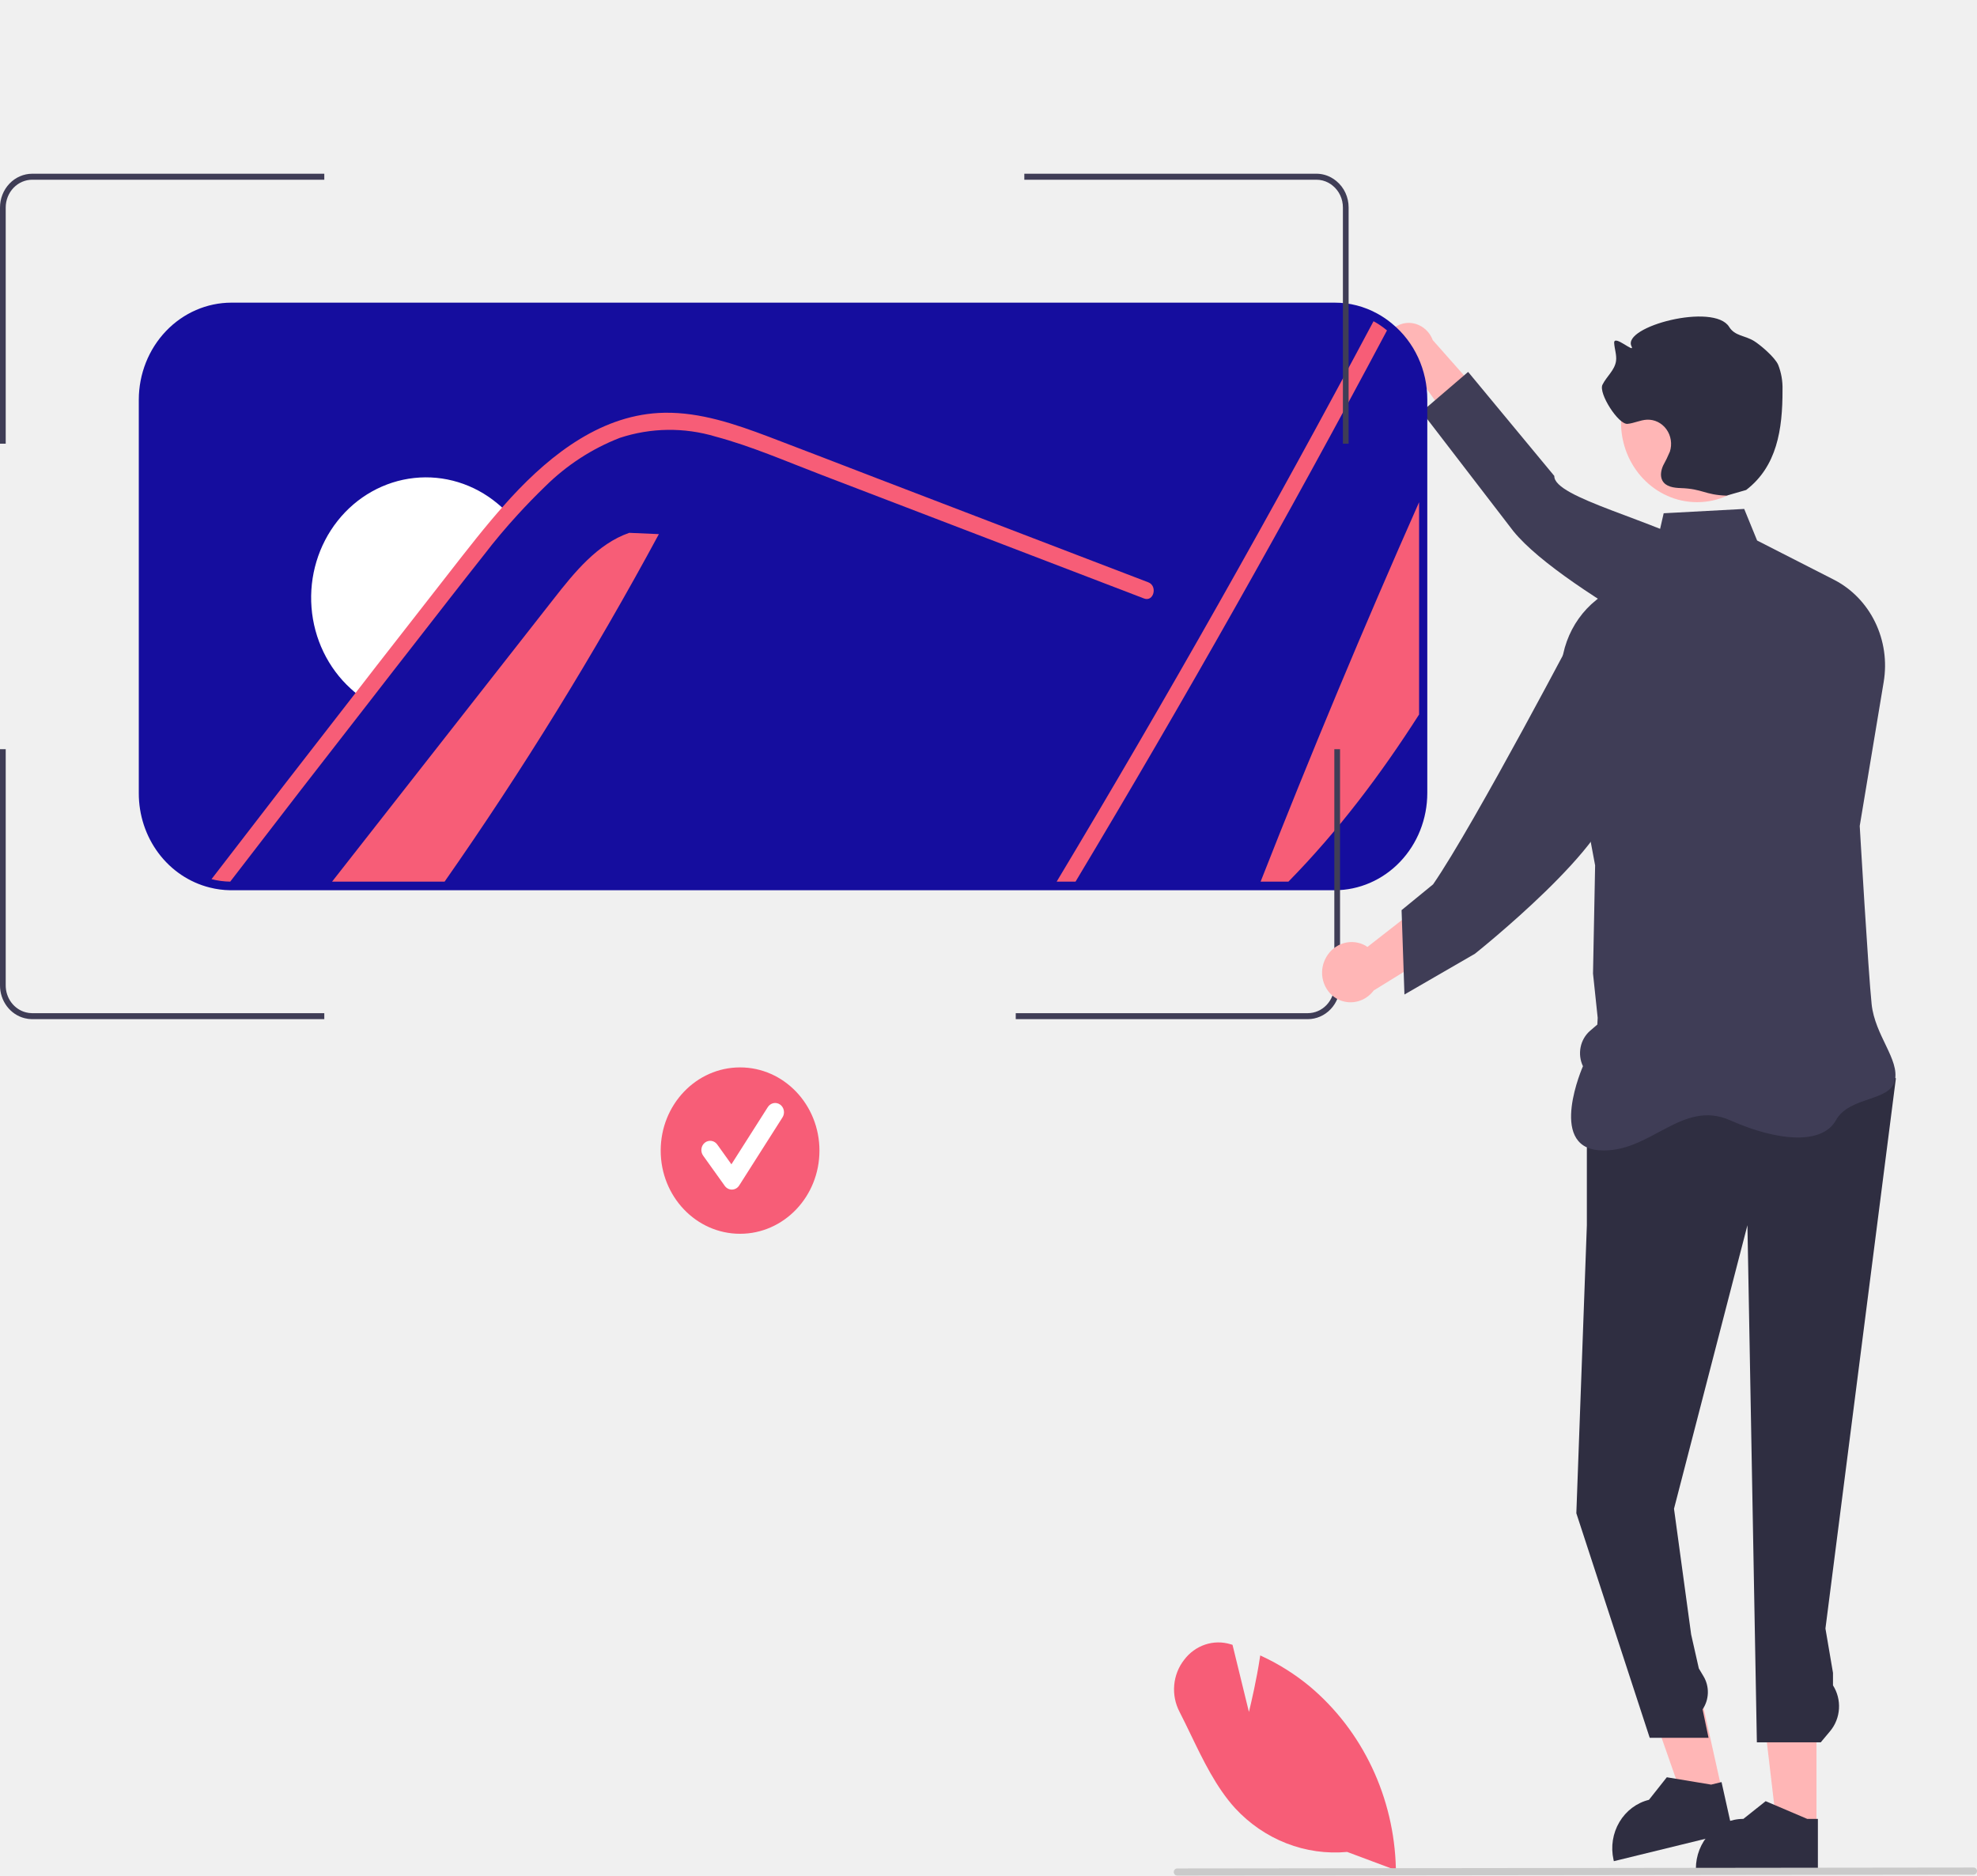
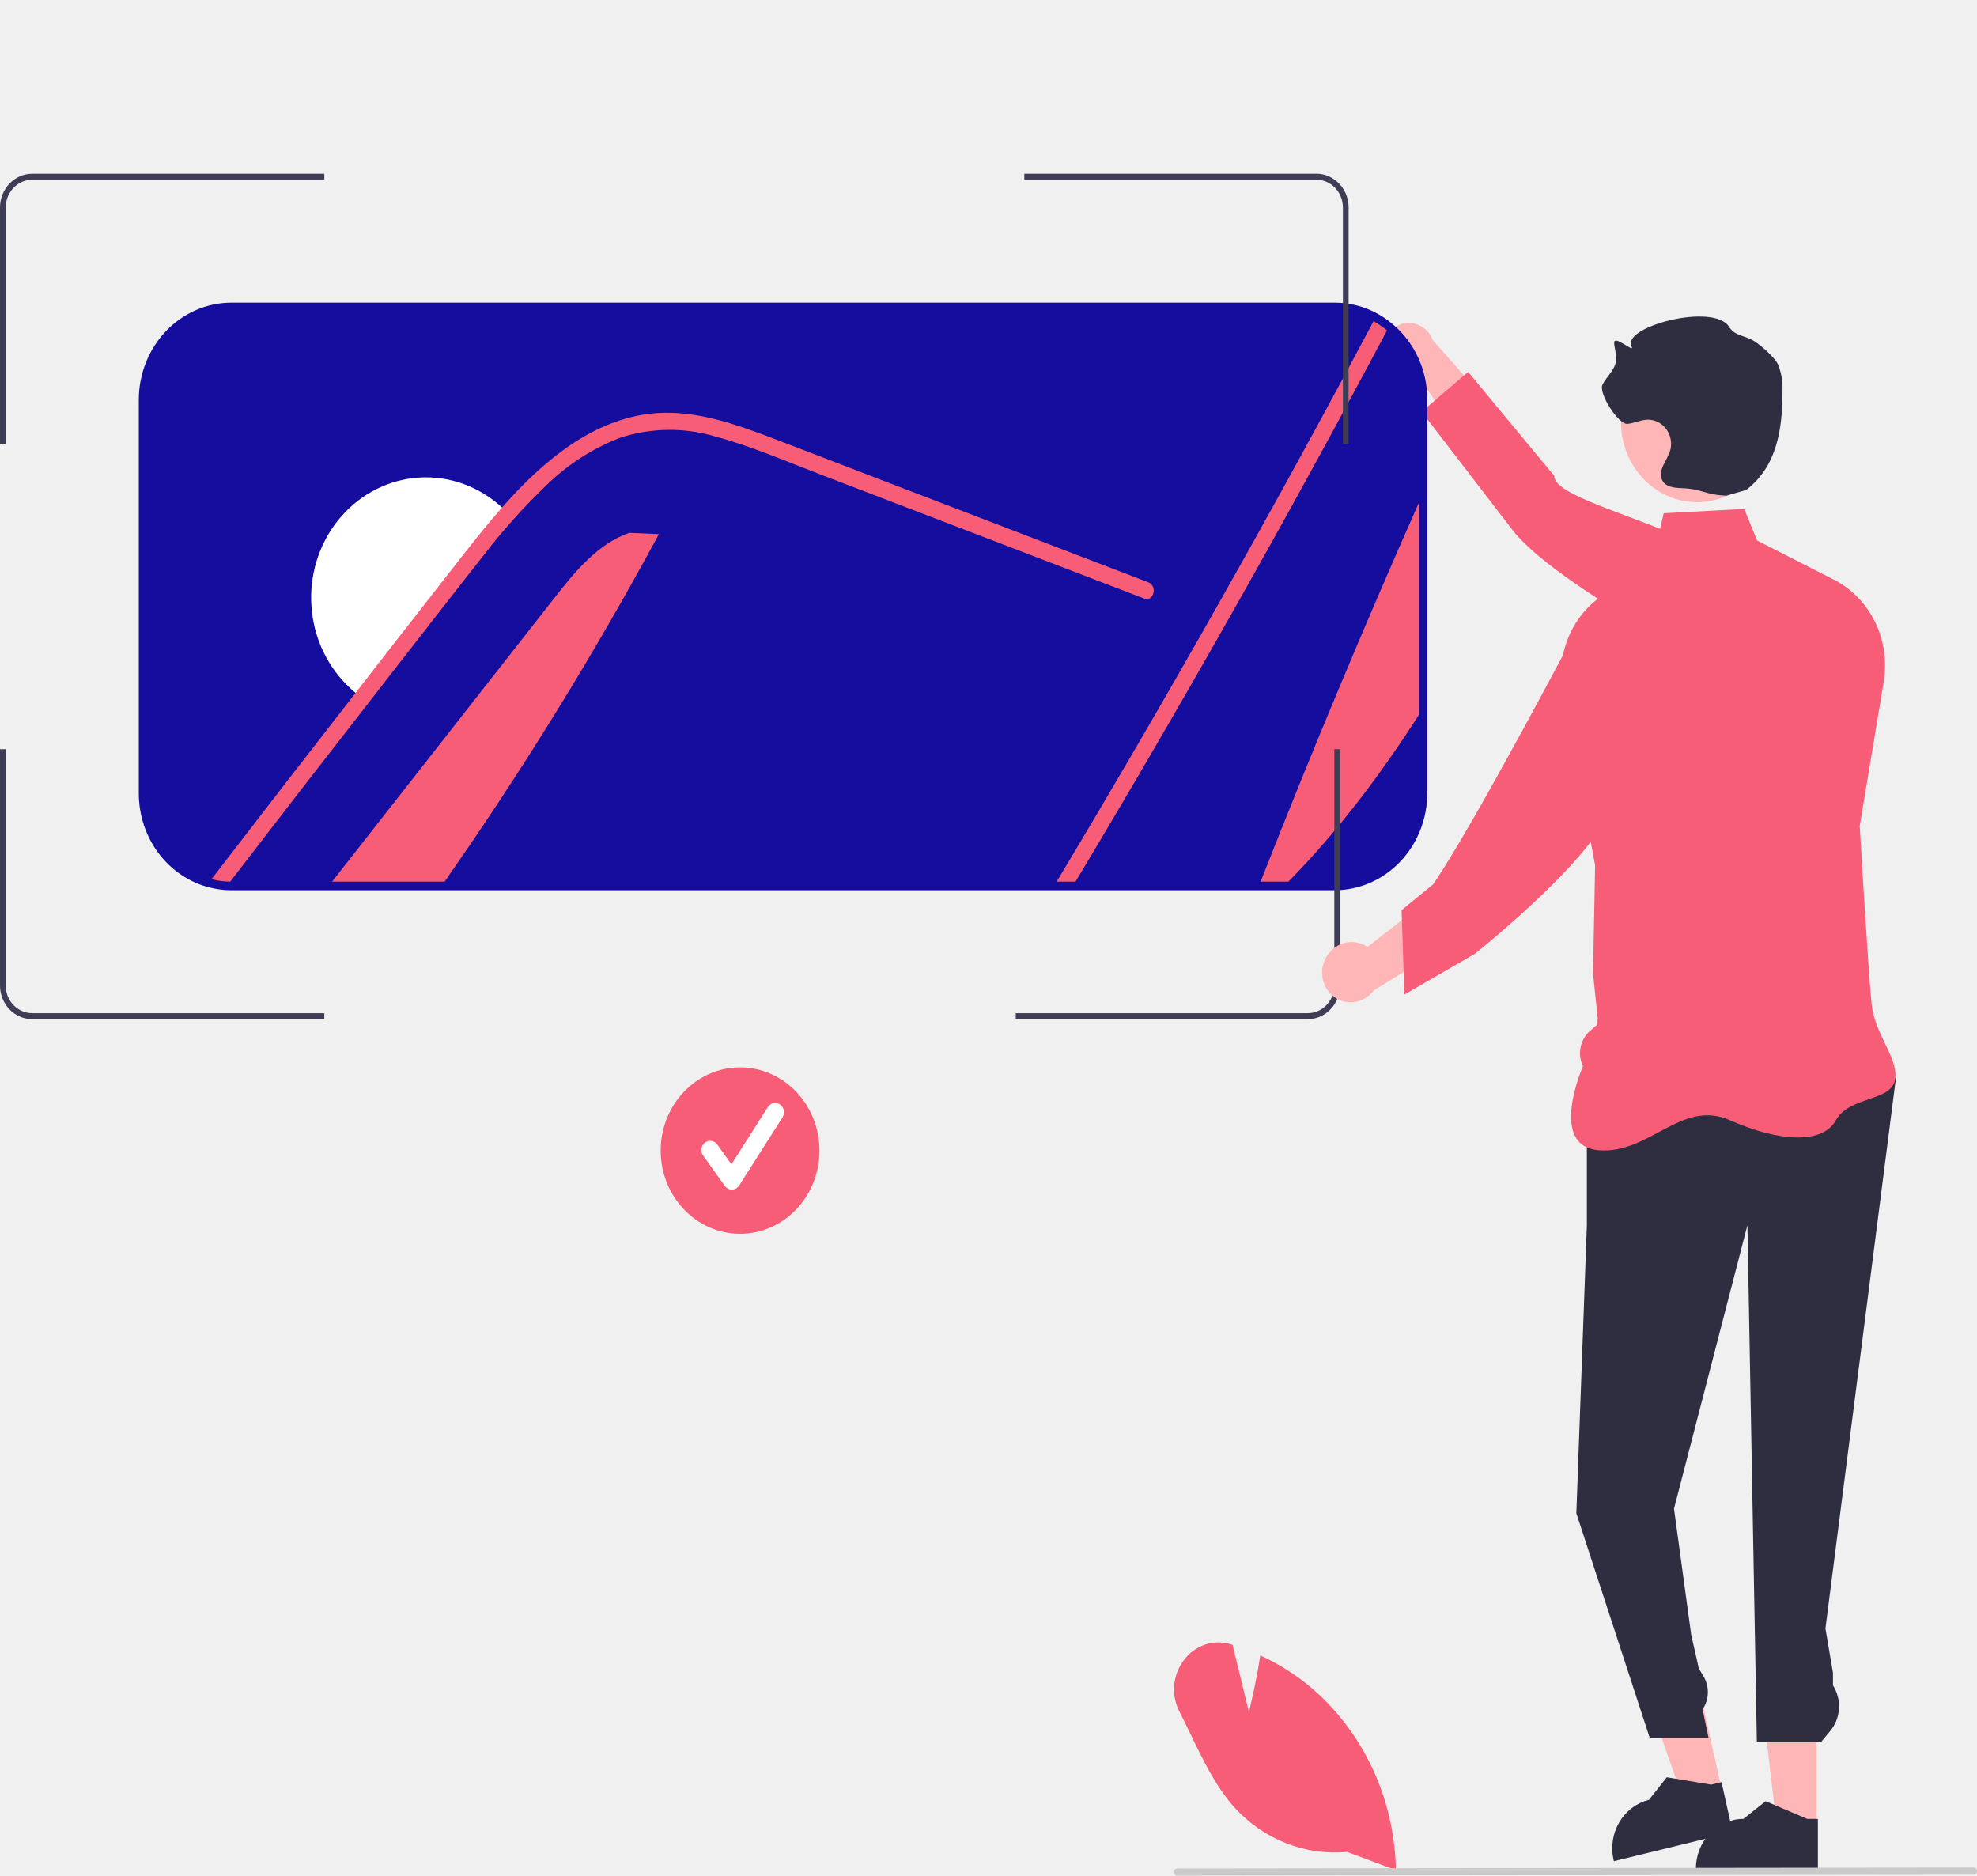
<svg xmlns="http://www.w3.org/2000/svg" width="389" height="369" viewBox="0 0 389 369" fill="none">
  <g clip-path="url(#clip0_19_1288)">
    <path d="M272.364 69.42C272.554 70.802 273.252 72.051 274.308 72.902C275.364 73.753 276.695 74.139 278.018 73.977C278.287 73.94 278.552 73.879 278.811 73.796L289.47 88.791L298.633 85.799L281.912 66.913C281.5 65.815 280.753 64.89 279.786 64.284C278.82 63.677 277.689 63.423 276.57 63.561C275.935 63.646 275.321 63.861 274.765 64.194C274.208 64.528 273.72 64.972 273.327 65.504C272.935 66.035 272.646 66.642 272.478 67.29C272.309 67.938 272.264 68.614 272.345 69.281C272.351 69.327 272.357 69.374 272.364 69.42Z" fill="#FFB6B6" />
-     <path d="M347.633 136.389C347.633 136.389 307.831 116.922 297.763 104.488L279.722 81.013L288.872 73.169L305.83 93.639C305.675 97.94 325.719 102.349 336.494 108.619L347.633 136.389Z" fill="#3F3D56" />
+     <path d="M347.633 136.389C347.633 136.389 307.831 116.922 297.763 104.488L279.722 81.013L288.872 73.169L305.83 93.639C305.675 97.94 325.719 102.349 336.494 108.619L347.633 136.389Z" fill="#F75D77" />
    <path d="M357.419 359.425L349.612 359.425L345.898 327.866L357.42 327.867L357.419 359.425Z" fill="#FFB6B6" />
    <path d="M357.694 367.96L333.686 367.959V367.641C333.686 365.044 334.671 362.553 336.423 360.717C338.176 358.88 340.552 357.848 343.031 357.848H343.031L347.416 354.362L355.598 357.849L357.694 357.849L357.694 367.96Z" fill="#2F2E41" />
    <path d="M338.806 352.207L331.204 354.065L320.745 324.217L331.966 321.474L338.806 352.207Z" fill="#FFB6B6" />
    <path d="M340.925 360.453L317.545 366.169L317.476 365.859C316.913 363.33 317.332 360.67 318.64 358.464C319.949 356.259 322.04 354.688 324.453 354.097L324.453 354.097L327.968 349.658L336.692 351.105L338.733 350.606L340.925 360.453Z" fill="#2F2E41" />
-     <path d="M262.607 175.145H45.3C43.928 175.128 42.563 174.947 41.231 174.604C37.255 173.603 33.718 171.226 31.192 167.857C28.666 164.487 27.298 160.323 27.31 156.038V78.632C27.318 73.569 29.242 68.715 32.66 65.137C36.077 61.558 40.71 59.546 45.542 59.543H262.607C265.533 59.535 268.416 60.275 271.008 61.698C272.04 62.259 273.016 62.926 273.922 63.69C276.084 65.464 277.832 67.733 279.03 70.322C280.229 72.912 280.847 75.754 280.838 78.632V156.038C280.833 161.104 278.91 165.961 275.492 169.542C272.075 173.124 267.44 175.139 262.607 175.145V175.145Z" fill="#150D9E" />
+     <path d="M262.607 175.145H45.3C43.928 175.128 42.563 174.947 41.231 174.604C37.255 173.603 33.718 171.226 31.192 167.857C28.666 164.487 27.298 160.323 27.31 156.038V78.632C27.318 73.569 29.242 68.715 32.66 65.137C36.077 61.558 40.71 59.546 45.542 59.543H262.607C265.533 59.535 268.416 60.275 271.008 61.698C272.04 62.259 273.016 62.926 273.922 63.69C276.084 65.464 277.832 67.733 279.03 70.322C280.229 72.912 280.847 75.754 280.838 78.632V156.038C280.833 161.104 278.91 165.961 275.492 169.542C272.075 173.124 267.44 175.139 262.607 175.145Z" fill="#150D9E" />
    <path d="M248.041 173.452C257.908 148.322 268.302 123.439 279.223 98.805V140.571C271.65 152.417 263.253 163.535 253.515 173.452H248.041Z" fill="#F75D77" />
-     <path d="M272.909 65.009C253.386 101.715 232.959 137.863 211.627 173.452H207.913C229.6 137.305 250.383 100.553 270.261 63.199C271.199 63.708 272.086 64.315 272.909 65.009V65.009Z" fill="#F75D77" />
+     <path d="M272.909 65.009C253.386 101.715 232.959 137.863 211.627 173.452H207.913C229.6 137.305 250.383 100.553 270.261 63.199C271.199 63.708 272.086 64.315 272.909 65.009Z" fill="#F75D77" />
    <path d="M129.642 105.083C116.884 128.723 102.805 151.552 87.479 173.452H65.339C79.841 154.939 94.353 136.425 108.875 117.911C113.041 112.58 117.563 106.995 123.812 104.829L129.642 105.083Z" fill="#F75D77" />
-     <path d="M100.22 101.292C97.91 103.814 95.698 106.437 93.615 109.162C89.029 114.949 84.507 120.788 79.97 126.609C77.144 130.231 74.318 133.852 71.524 137.474C70.637 136.877 69.795 136.209 69.005 135.477C64.543 131.418 61.775 125.689 61.295 119.518C60.815 113.346 62.66 107.223 66.436 102.461C70.212 97.698 75.618 94.675 81.495 94.039C87.372 93.403 93.253 95.205 97.878 99.058C98.712 99.74 99.494 100.487 100.22 101.292V101.292Z" fill="white" />
+     <path d="M100.22 101.292C97.91 103.814 95.698 106.437 93.615 109.162C89.029 114.949 84.507 120.788 79.97 126.609C77.144 130.231 74.318 133.852 71.524 137.474C70.637 136.877 69.795 136.209 69.005 135.477C64.543 131.418 61.775 125.689 61.295 119.518C60.815 113.346 62.66 107.223 66.436 102.461C70.212 97.698 75.618 94.675 81.495 94.039C87.372 93.403 93.253 95.205 97.878 99.058C98.712 99.74 99.494 100.487 100.22 101.292Z" fill="white" />
    <path d="M225.094 117.742L182.657 101.479L161.583 93.406C154.72 90.783 147.873 87.788 140.784 85.892C134.619 84.046 128.073 84.134 121.955 86.146C116.5 88.262 111.508 91.508 107.277 95.691C105.403 97.502 103.589 99.369 101.835 101.292C99.525 103.814 97.313 106.437 95.23 109.162C90.644 114.949 86.122 120.788 81.585 126.609C78.759 130.231 75.933 133.852 73.139 137.474C63.805 149.439 54.526 161.431 45.3 173.452C44.058 173.437 42.823 173.273 41.618 172.962C51.242 160.439 60.91 147.944 70.62 135.477C71.734 134.022 72.881 132.549 74.011 131.094C78.743 125.019 83.479 118.949 88.222 112.885C91.887 108.197 95.521 103.475 99.493 99.059C99.848 98.652 100.204 98.263 100.575 97.857C108.633 89.125 118.693 81.408 130.74 81.205C137.829 81.086 144.676 83.439 151.265 85.926C158.354 88.617 165.427 91.359 172.516 94.083L215.244 110.465L225.934 114.56C227.823 115.271 227.016 118.486 225.094 117.742Z" fill="#F75D77" />
    <path d="M1.124 87.296V40.825C1.127 39.375 1.678 37.985 2.657 36.96C3.636 35.935 4.963 35.358 6.347 35.358H63.809V34.179H6.347C4.665 34.181 3.052 34.881 1.862 36.127C0.672 37.373 0.003 39.062 0 40.825V87.296L1.124 87.296Z" fill="#3F3D56" />
-     <path d="M5.113 199.176C3.974 198.889 2.961 198.208 2.237 197.243C1.513 196.278 1.121 195.085 1.124 193.857V147.392H2.80786e-05V193.857C-0.004 195.349 0.472 196.798 1.351 197.971C2.231 199.144 3.462 199.972 4.847 200.32C5.31 200.44 5.786 200.503 6.263 200.509H63.809V199.33H6.27C5.88 199.325 5.492 199.273 5.113 199.176V199.176Z" fill="#3F3D56" />
+     <path d="M5.113 199.176C3.974 198.889 2.961 198.208 2.237 197.243C1.513 196.278 1.121 195.085 1.124 193.857V147.392H2.80786e-05V193.857C-0.004 195.349 0.472 196.798 1.351 197.971C2.231 199.144 3.462 199.972 4.847 200.32C5.31 200.44 5.786 200.503 6.263 200.509H63.809V199.33H6.27C5.88 199.325 5.492 199.273 5.113 199.176Z" fill="#3F3D56" />
    <path d="M262.546 147.392V193.857C262.545 195.308 261.994 196.699 261.015 197.725C260.036 198.751 258.708 199.329 257.324 199.33H199.861V200.509H257.324C259.006 200.507 260.62 199.805 261.81 198.558C263 197.311 263.669 195.62 263.671 193.857V147.392H262.546Z" fill="#3F3D56" />
-     <path d="M261.417 35.975C261.712 36.136 261.991 36.327 262.25 36.545C262.87 37.053 263.371 37.703 263.714 38.444C264.058 39.186 264.235 40 264.233 40.825V87.296H265.357V40.825C265.361 39.823 265.145 38.833 264.728 37.932C264.311 37.03 263.702 36.241 262.949 35.623C262.634 35.357 262.294 35.125 261.935 34.929C261.033 34.434 260.029 34.176 259.01 34.179H201.548V35.358H259.01C259.849 35.355 260.675 35.567 261.417 35.975V35.975Z" fill="#3F3D56" />
+     <path d="M261.417 35.975C261.712 36.136 261.991 36.327 262.25 36.545C262.87 37.053 263.371 37.703 263.714 38.444C264.058 39.186 264.235 40 264.233 40.825V87.296H265.357V40.825C265.361 39.823 265.145 38.833 264.728 37.932C264.311 37.03 263.702 36.241 262.949 35.623C262.634 35.357 262.294 35.125 261.935 34.929C261.033 34.434 260.029 34.176 259.01 34.179H201.548V35.358H259.01C259.849 35.355 260.675 35.567 261.417 35.975Z" fill="#3F3D56" />
    <path d="M364.184 206.194L315.609 208.745L312.235 225.831V241.05L310.165 297.715L324.604 341.898H336.18L335.004 336.301C335.647 335.36 336.007 334.241 336.042 333.084C336.076 331.928 335.781 330.787 335.196 329.807L334.267 328.251L332.756 321.572L329.382 296.827L343.829 241.05L345.686 342.782H358.262L360.106 340.574C361.131 339.348 361.741 337.802 361.841 336.176C361.942 334.55 361.528 332.934 360.664 331.58V329.113L359.179 320.394L373.039 212.158L364.184 206.194Z" fill="#2F2E41" />
-     <path d="M343.195 100.127L327.35 100.978L325.55 108.848L314.043 118.077C311.442 120.164 309.449 122.971 308.289 126.182C307.13 129.393 306.85 132.88 307.482 136.248L313.861 170.253L313.446 191.536L314.366 200.252L314.296 201.571L312.888 202.78C311.929 203.602 311.266 204.742 311.008 206.011C310.75 207.281 310.911 208.605 311.467 209.765V209.765C311.467 209.765 304.523 225.497 314.57 226.298C324.617 227.098 330.832 216.149 340.431 220.406C350.031 224.662 358.601 225.161 361.233 220.406C363.864 215.651 371.871 216.759 372.833 212.605C373.796 208.451 368.922 203.749 368.267 197.557C367.612 191.365 365.925 162.495 365.925 162.495L370.642 134.152C371.31 130.139 370.714 126.008 368.945 122.381C367.176 118.754 364.33 115.828 360.835 114.045L345.734 106.34L343.195 100.127Z" fill="#3F3D56" />
+     <path d="M343.195 100.127L327.35 100.978L325.55 108.848L314.043 118.077C311.442 120.164 309.449 122.971 308.289 126.182C307.13 129.393 306.85 132.88 307.482 136.248L313.861 170.253L313.446 191.536L314.366 200.252L314.296 201.571L312.888 202.78C311.929 203.602 311.266 204.742 311.008 206.011C310.75 207.281 310.911 208.605 311.467 209.765C311.467 209.765 304.523 225.497 314.57 226.298C324.617 227.098 330.832 216.149 340.431 220.406C350.031 224.662 358.601 225.161 361.233 220.406C363.864 215.651 371.871 216.759 372.833 212.605C373.796 208.451 368.922 203.749 368.267 197.557C367.612 191.365 365.925 162.495 365.925 162.495L370.642 134.152C371.31 130.139 370.714 126.008 368.945 122.381C367.176 118.754 364.33 115.828 360.835 114.045L345.734 106.34L343.195 100.127Z" fill="#F75D77" />
    <path d="M260.673 188.869C261.31 187.428 262.459 186.304 263.875 185.737C265.291 185.169 266.862 185.204 268.254 185.832C268.535 185.964 268.805 186.121 269.062 186.3L285.344 173.594L294.403 179.984L270.303 194.862C269.512 195.919 268.409 196.672 267.167 197.003C265.925 197.334 264.614 197.225 263.437 196.693C262.77 196.383 262.168 195.939 261.665 195.385C261.162 194.832 260.768 194.18 260.506 193.467C260.243 192.754 260.117 191.994 260.135 191.23C260.153 190.466 260.314 189.713 260.609 189.014C260.63 188.966 260.651 188.917 260.673 188.869Z" fill="#FFB6B6" />
-     <path d="M311.262 121.861C311.262 121.861 290.156 162.136 281.983 173.982L275.778 179.061L276.341 195.661L290.205 187.643C290.205 187.643 318.183 165.433 317.381 156.186C316.579 146.939 311.262 121.861 311.262 121.861Z" fill="#3F3D56" />
+     <path d="M311.262 121.861C311.262 121.861 290.156 162.136 281.983 173.982L275.778 179.061L276.341 195.661L290.205 187.643C290.205 187.643 318.183 165.433 317.381 156.186C316.579 146.939 311.262 121.861 311.262 121.861Z" fill="#F75D77" />
    <path d="M333.928 98.798C342.197 98.798 348.9 91.773 348.9 83.107C348.9 74.442 342.197 67.416 333.928 67.416C325.659 67.416 318.956 74.442 318.956 83.107C318.956 91.773 325.659 98.798 333.928 98.798Z" fill="#FFB6B6" />
    <path d="M339.713 97.512C335.417 97.364 335.027 96.175 330.73 96.027C329.362 95.98 327.748 95.783 327.086 94.528C326.615 93.633 326.832 92.507 327.247 91.582C327.737 90.7 328.179 89.788 328.57 88.853C328.806 88.12 328.868 87.338 328.75 86.573C328.633 85.809 328.34 85.087 327.896 84.468C327.452 83.85 326.872 83.354 326.204 83.023C325.537 82.692 324.802 82.537 324.064 82.57C322.757 82.629 321.529 83.274 320.225 83.391C318.437 83.553 314.483 77.366 315.306 75.694C316.107 74.067 317.72 72.84 317.974 71.028C318.139 69.844 317.673 68.666 317.609 67.471C317.514 65.698 321.803 69.695 321.017 68.122C319.091 64.263 337.244 59.478 340.233 64.312C341.35 66.119 343.34 65.996 345.115 67.081C346.277 67.792 349.214 70.245 349.881 71.775C350.495 73.335 350.785 75.014 350.732 76.701C350.758 84.545 349.618 91.761 343.58 96.398" fill="#2F2E41" />
    <path d="M265.07 364.347C261.01 364.722 256.922 364.142 253.103 362.649C249.284 361.156 245.832 358.788 242.999 355.718C239.293 351.624 236.751 346.355 234.292 341.259C233.576 339.776 232.836 338.243 232.083 336.773C231.244 335.171 230.882 333.342 231.043 331.522C231.205 329.702 231.883 327.974 232.989 326.562C234.05 325.149 235.49 324.102 237.123 323.555C238.757 323.008 240.509 322.987 242.155 323.493L242.514 323.601L245.743 336.807C246.225 334.837 247.259 330.399 247.912 326.051L247.967 325.687L248.288 325.837C251.66 327.401 254.831 329.403 257.726 331.797C262.853 336.107 267.024 341.536 269.947 347.706C272.871 353.876 274.477 360.64 274.655 367.526L274.663 367.937L265.07 364.347Z" fill="#F75D77" />
    <path d="M388.331 368.819L231.618 369C231.441 369 231.271 368.925 231.146 368.794C231.021 368.662 230.95 368.484 230.95 368.299C230.95 368.113 231.021 367.935 231.146 367.803C231.271 367.672 231.441 367.598 231.618 367.597L388.331 367.416C388.419 367.416 388.506 367.434 388.587 367.469C388.669 367.504 388.743 367.556 388.805 367.621C388.868 367.686 388.917 367.763 388.951 367.849C388.985 367.934 389.002 368.025 389.002 368.118C389.002 368.21 388.985 368.301 388.951 368.386C388.917 368.472 388.868 368.549 388.805 368.614C388.743 368.679 388.669 368.731 388.587 368.766C388.506 368.801 388.419 368.819 388.331 368.819Z" fill="#CACACA" />
    <path d="M145.618 242.734C154.243 242.734 161.236 235.407 161.236 226.367C161.236 217.328 154.243 210 145.618 210C136.992 210 130 217.328 130 226.367C130 235.407 136.992 242.734 145.618 242.734Z" fill="#F75D77" />
    <path d="M144 234.038C143.73 234.038 143.464 233.973 143.223 233.846C142.982 233.72 142.772 233.536 142.61 233.31L138.349 227.356C138.212 227.165 138.112 226.947 138.055 226.716C137.998 226.484 137.985 226.242 138.017 226.005C138.049 225.768 138.126 225.54 138.242 225.334C138.358 225.128 138.512 224.948 138.695 224.805C138.878 224.661 139.086 224.557 139.307 224.498C139.528 224.438 139.758 224.425 139.985 224.459C140.211 224.493 140.428 224.574 140.624 224.696C140.821 224.818 140.992 224.98 141.129 225.172L143.916 229.066L151.076 217.812C151.202 217.613 151.365 217.442 151.555 217.309C151.744 217.175 151.957 217.083 152.181 217.036C152.405 216.988 152.635 216.988 152.859 217.035C153.083 217.081 153.296 217.173 153.486 217.306C153.676 217.438 153.839 217.609 153.966 217.808C154.093 218.007 154.181 218.23 154.226 218.464C154.271 218.699 154.271 218.941 154.226 219.175C154.182 219.41 154.094 219.633 153.967 219.832L145.445 233.228C145.291 233.47 145.084 233.67 144.841 233.811C144.598 233.952 144.326 234.03 144.048 234.038C144.032 234.038 144.016 234.038 144 234.038Z" fill="white" />
  </g>
  <defs>
    <clipPath id="clip0_19_1288">
      <rect width="389" height="369" fill="white" />
    </clipPath>
  </defs>
</svg>
